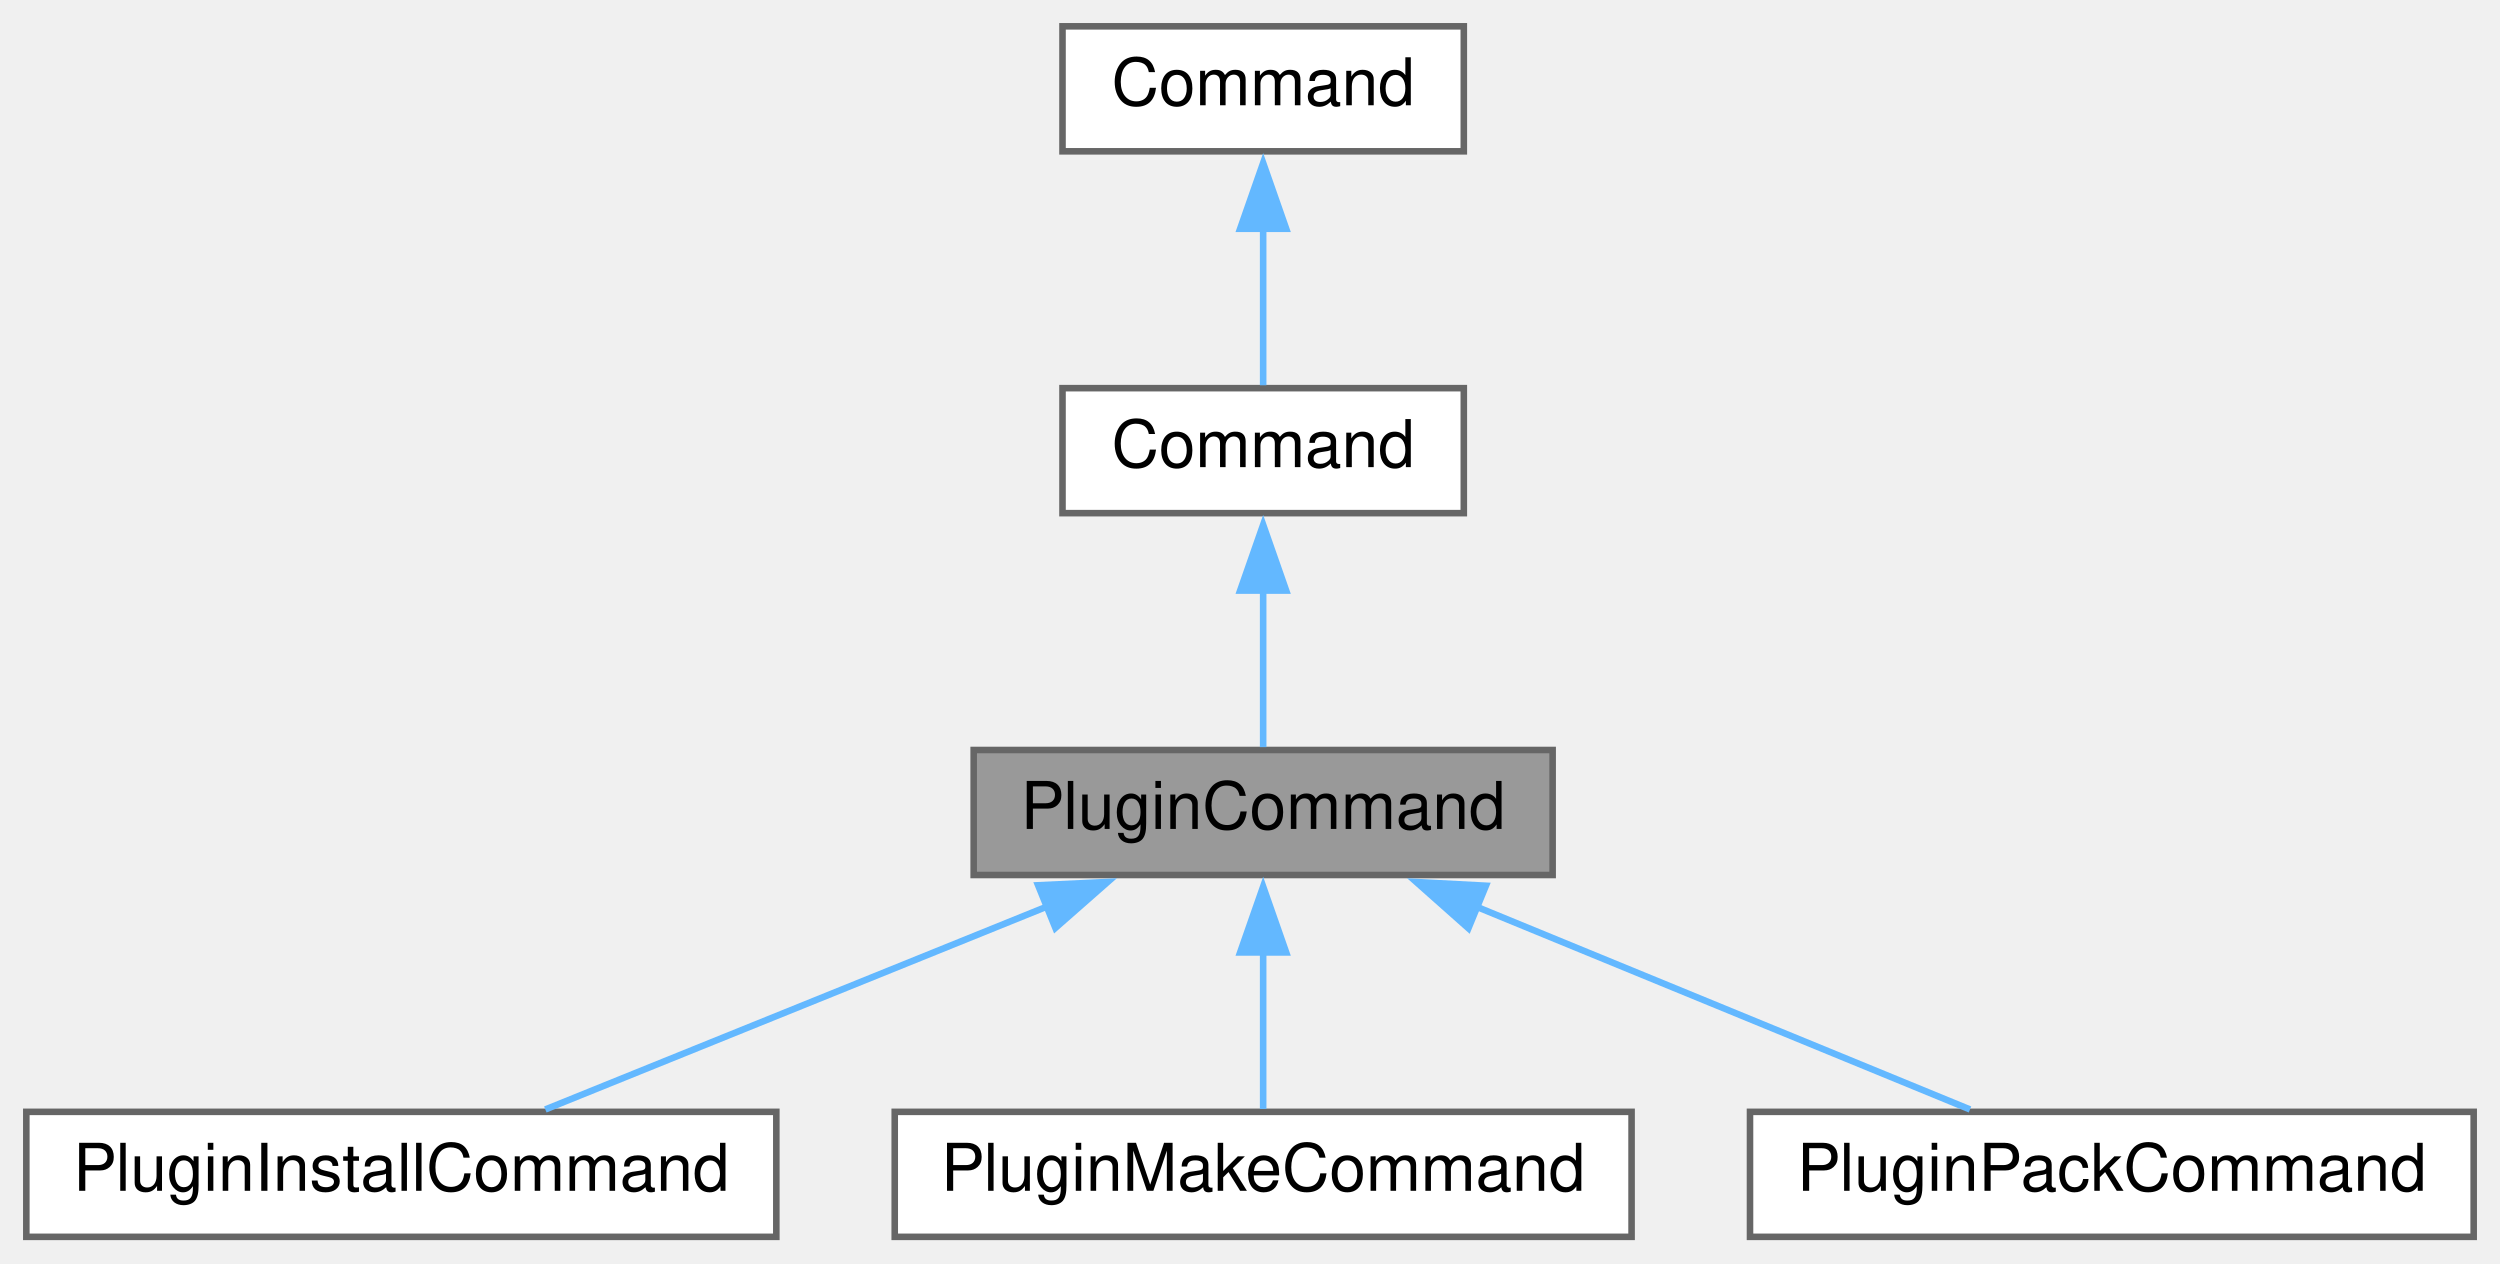
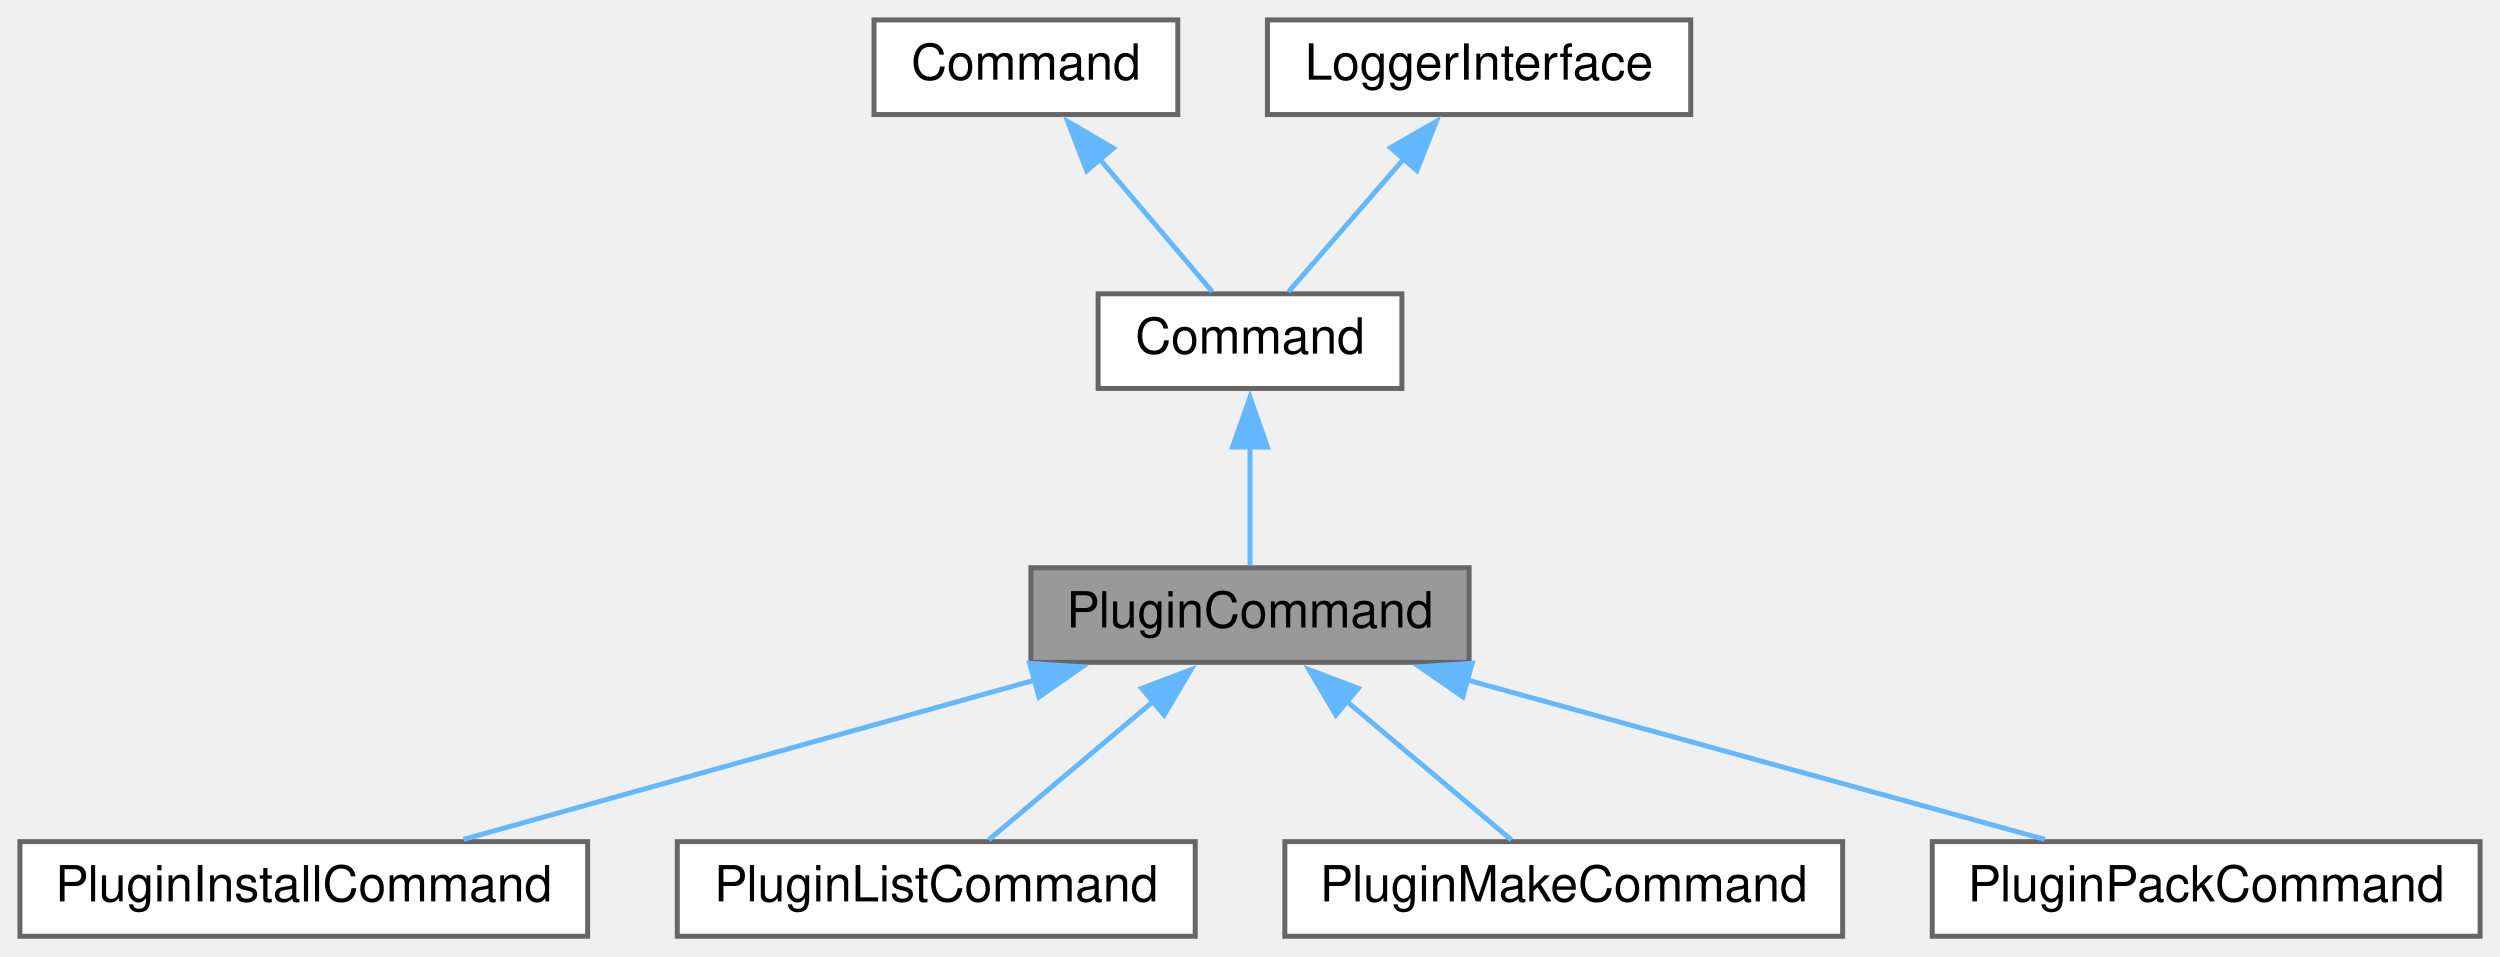
- <svg xmlns="http://www.w3.org/2000/svg" xmlns:xlink="http://www.w3.org/1999/xlink" width="380pt" height="192pt" viewBox="0.00 0.00 380.00 192.00">
+ <svg xmlns="http://www.w3.org/2000/svg" xmlns:xlink="http://www.w3.org/1999/xlink" width="502pt" height="192pt" viewBox="0.00 0.00 502.00 192.00">
  <g id="graph0" class="graph" transform="scale(1 1) rotate(0) translate(4 188)">
    <g id="node1" class="node">
      <g id="a_node1">
        <a xlink:title=" ">
-           <polygon fill="#999999" stroke="#666666" points="232,-74 144,-74 144,-55 232,-55 232,-74" />
-           <text text-anchor="middle" x="188" y="-62" font-family="Helvetica,sans-Serif" font-size="10.00">PluginCommand</text>
+           <polygon fill="#999999" stroke="#666666" points="291,-74 203,-74 203,-55 291,-55 291,-74" />
+           <text text-anchor="middle" x="247" y="-62" font-family="Helvetica,sans-Serif" font-size="10.00">PluginCommand</text>
        </a>
      </g>
    </g>
-     <g id="node4" class="node">
-       <g id="a_node4">
+     <g id="node5" class="node">
+       <g id="a_node5">
        <a xlink:href="class_z_m_1_1_command_1_1_plugin_1_1_plugin_install_command.html" target="_top" xlink:title=" ">
          <polygon fill="white" stroke="#666666" points="114,-19 0,-19 0,0 114,0 114,-19" />
          <text text-anchor="middle" x="57" y="-7" font-family="Helvetica,sans-Serif" font-size="10.00">PluginInstallCommand</text>
        </a>
      </g>
    </g>
-     <g id="edge3" class="edge">
-       <path fill="none" stroke="#63b8ff" d="M155.11,-50.19C131.27,-40.55 99.7,-27.78 78.89,-19.36" />
-       <polygon fill="#63b8ff" stroke="#63b8ff" points="153.79,-53.44 164.37,-53.94 156.42,-46.95 153.79,-53.44" />
-     </g>
-     <g id="node5" class="node">
-       <g id="a_node5">
-         <a xlink:href="class_z_m_1_1_command_1_1_plugin_1_1_plugin_make_command.html" target="_top" xlink:title=" ">
-           <polygon fill="white" stroke="#666666" points="244,-19 132,-19 132,0 244,0 244,-19" />
-           <text text-anchor="middle" x="188" y="-7" font-family="Helvetica,sans-Serif" font-size="10.00">PluginMakeCommand</text>
-         </a>
-       </g>
-     </g>
    <g id="edge4" class="edge">
-       <path fill="none" stroke="#63b8ff" d="M188,-43.35C188,-35.1 188,-25.97 188,-19.44" />
-       <polygon fill="#63b8ff" stroke="#63b8ff" points="184.5,-43.23 188,-53.23 191.5,-43.23 184.5,-43.23" />
+       <path fill="none" stroke="#63b8ff" d="M203.95,-51.49C169.05,-41.76 120.64,-28.25 89.07,-19.45" />
+       <polygon fill="#63b8ff" stroke="#63b8ff" points="202.74,-54.79 213.31,-54.1 204.62,-48.04 202.74,-54.79" />
    </g>
    <g id="node6" class="node">
      <g id="a_node6">
-         <a xlink:href="class_z_m_1_1_command_1_1_plugin_1_1_plugin_pack_command.html" target="_top" xlink:title=" ">
-           <polygon fill="white" stroke="#666666" points="372,-19 262,-19 262,0 372,0 372,-19" />
-           <text text-anchor="middle" x="317" y="-7" font-family="Helvetica,sans-Serif" font-size="10.00">PluginPackCommand</text>
+         <a xlink:href="class_z_m_1_1_command_1_1_plugin_1_1_plugin_list_command.html" target="_top" xlink:title=" ">
+           <polygon fill="white" stroke="#666666" points="236,-19 132,-19 132,0 236,0 236,-19" />
+           <text text-anchor="middle" x="184" y="-7" font-family="Helvetica,sans-Serif" font-size="10.00">PluginListCommand</text>
        </a>
      </g>
    </g>
    <g id="edge5" class="edge">
-       <path fill="none" stroke="#63b8ff" d="M220.39,-50.19C243.86,-40.55 274.95,-27.78 295.44,-19.36" />
-       <polygon fill="#63b8ff" stroke="#63b8ff" points="219.2,-46.9 211.28,-53.93 221.86,-53.37 219.2,-46.9" />
+       <path fill="none" stroke="#63b8ff" d="M227.82,-47.37C216.88,-38.16 203.59,-26.98 194.53,-19.36" />
+       <polygon fill="#63b8ff" stroke="#63b8ff" points="225.25,-49.78 235.15,-53.53 229.76,-44.42 225.25,-49.78" />
+     </g>
+     <g id="node7" class="node">
+       <g id="a_node7">
+         <a xlink:href="class_z_m_1_1_command_1_1_plugin_1_1_plugin_make_command.html" target="_top" xlink:title=" ">
+           <polygon fill="white" stroke="#666666" points="366,-19 254,-19 254,0 366,0 366,-19" />
+           <text text-anchor="middle" x="310" y="-7" font-family="Helvetica,sans-Serif" font-size="10.00">PluginMakeCommand</text>
+         </a>
+       </g>
+     </g>
+     <g id="edge6" class="edge">
+       <path fill="none" stroke="#63b8ff" d="M266.18,-47.37C277.12,-38.16 290.41,-26.98 299.47,-19.36" />
+       <polygon fill="#63b8ff" stroke="#63b8ff" points="264.24,-44.42 258.85,-53.53 268.75,-49.78 264.24,-44.42" />
+     </g>
+     <g id="node8" class="node">
+       <g id="a_node8">
+         <a xlink:href="class_z_m_1_1_command_1_1_plugin_1_1_plugin_pack_command.html" target="_top" xlink:title=" ">
+           <polygon fill="white" stroke="#666666" points="494,-19 384,-19 384,0 494,0 494,-19" />
+           <text text-anchor="middle" x="439" y="-7" font-family="Helvetica,sans-Serif" font-size="10.00">PluginPackCommand</text>
+         </a>
+       </g>
+     </g>
+     <g id="edge7" class="edge">
+       <path fill="none" stroke="#63b8ff" d="M290.5,-51.49C325.77,-41.76 374.69,-28.25 406.59,-19.45" />
+       <polygon fill="#63b8ff" stroke="#63b8ff" points="289.74,-48.07 281.03,-54.11 291.6,-54.82 289.74,-48.07" />
    </g>
    <g id="node2" class="node">
      <g id="a_node2">
        <a xlink:href="class_z_m_1_1_command_1_1_command.html" target="_top" xlink:title=" ">
-           <polygon fill="white" stroke="#666666" points="218.5,-129 157.5,-129 157.5,-110 218.5,-110 218.5,-129" />
-           <text text-anchor="middle" x="188" y="-117" font-family="Helvetica,sans-Serif" font-size="10.00">Command</text>
+           <polygon fill="white" stroke="#666666" points="277.5,-129 216.5,-129 216.5,-110 277.5,-110 277.5,-129" />
+           <text text-anchor="middle" x="247" y="-117" font-family="Helvetica,sans-Serif" font-size="10.00">Command</text>
        </a>
      </g>
    </g>
    <g id="edge1" class="edge">
-       <path fill="none" stroke="#63b8ff" d="M188,-98.35C188,-90.1 188,-80.97 188,-74.44" />
-       <polygon fill="#63b8ff" stroke="#63b8ff" points="184.5,-98.23 188,-108.23 191.5,-98.23 184.5,-98.23" />
+       <path fill="none" stroke="#63b8ff" d="M247,-98.35C247,-90.1 247,-80.97 247,-74.44" />
+       <polygon fill="#63b8ff" stroke="#63b8ff" points="243.5,-98.23 247,-108.23 250.5,-98.23 243.5,-98.23" />
    </g>
    <g id="node3" class="node">
      <g id="a_node3">
        <a xlink:title=" ">
-           <polygon fill="white" stroke="#666666" points="218.5,-184 157.5,-184 157.5,-165 218.5,-165 218.5,-184" />
-           <text text-anchor="middle" x="188" y="-172" font-family="Helvetica,sans-Serif" font-size="10.00">Command</text>
+           <polygon fill="white" stroke="#666666" points="232.5,-184 171.5,-184 171.5,-165 232.5,-165 232.5,-184" />
+           <text text-anchor="middle" x="202" y="-172" font-family="Helvetica,sans-Serif" font-size="10.00">Command</text>
        </a>
      </g>
    </g>
    <g id="edge2" class="edge">
-       <path fill="none" stroke="#63b8ff" d="M188,-153.35C188,-145.1 188,-135.97 188,-129.44" />
-       <polygon fill="#63b8ff" stroke="#63b8ff" points="184.5,-153.23 188,-163.23 191.5,-153.23 184.5,-153.23" />
+       <path fill="none" stroke="#63b8ff" d="M216.68,-156.22C224.26,-147.28 233.21,-136.74 239.41,-129.44" />
+       <polygon fill="#63b8ff" stroke="#63b8ff" points="214.21,-153.71 210.41,-163.59 219.55,-158.24 214.21,-153.71" />
+     </g>
+     <g id="node4" class="node">
+       <g id="a_node4">
+         <a xlink:title=" ">
+           <polygon fill="white" stroke="#666666" points="335.5,-184 250.5,-184 250.5,-165 335.5,-165 335.5,-184" />
+           <text text-anchor="middle" x="293" y="-172" font-family="Helvetica,sans-Serif" font-size="10.00">LoggerInterface</text>
+         </a>
+       </g>
+     </g>
+     <g id="edge3" class="edge">
+       <path fill="none" stroke="#63b8ff" d="M278,-156.22C270.24,-147.28 261.1,-136.74 254.76,-129.44" />
+       <polygon fill="#63b8ff" stroke="#63b8ff" points="275.21,-158.35 284.41,-163.61 280.5,-153.76 275.21,-158.35" />
    </g>
  </g>
</svg>
